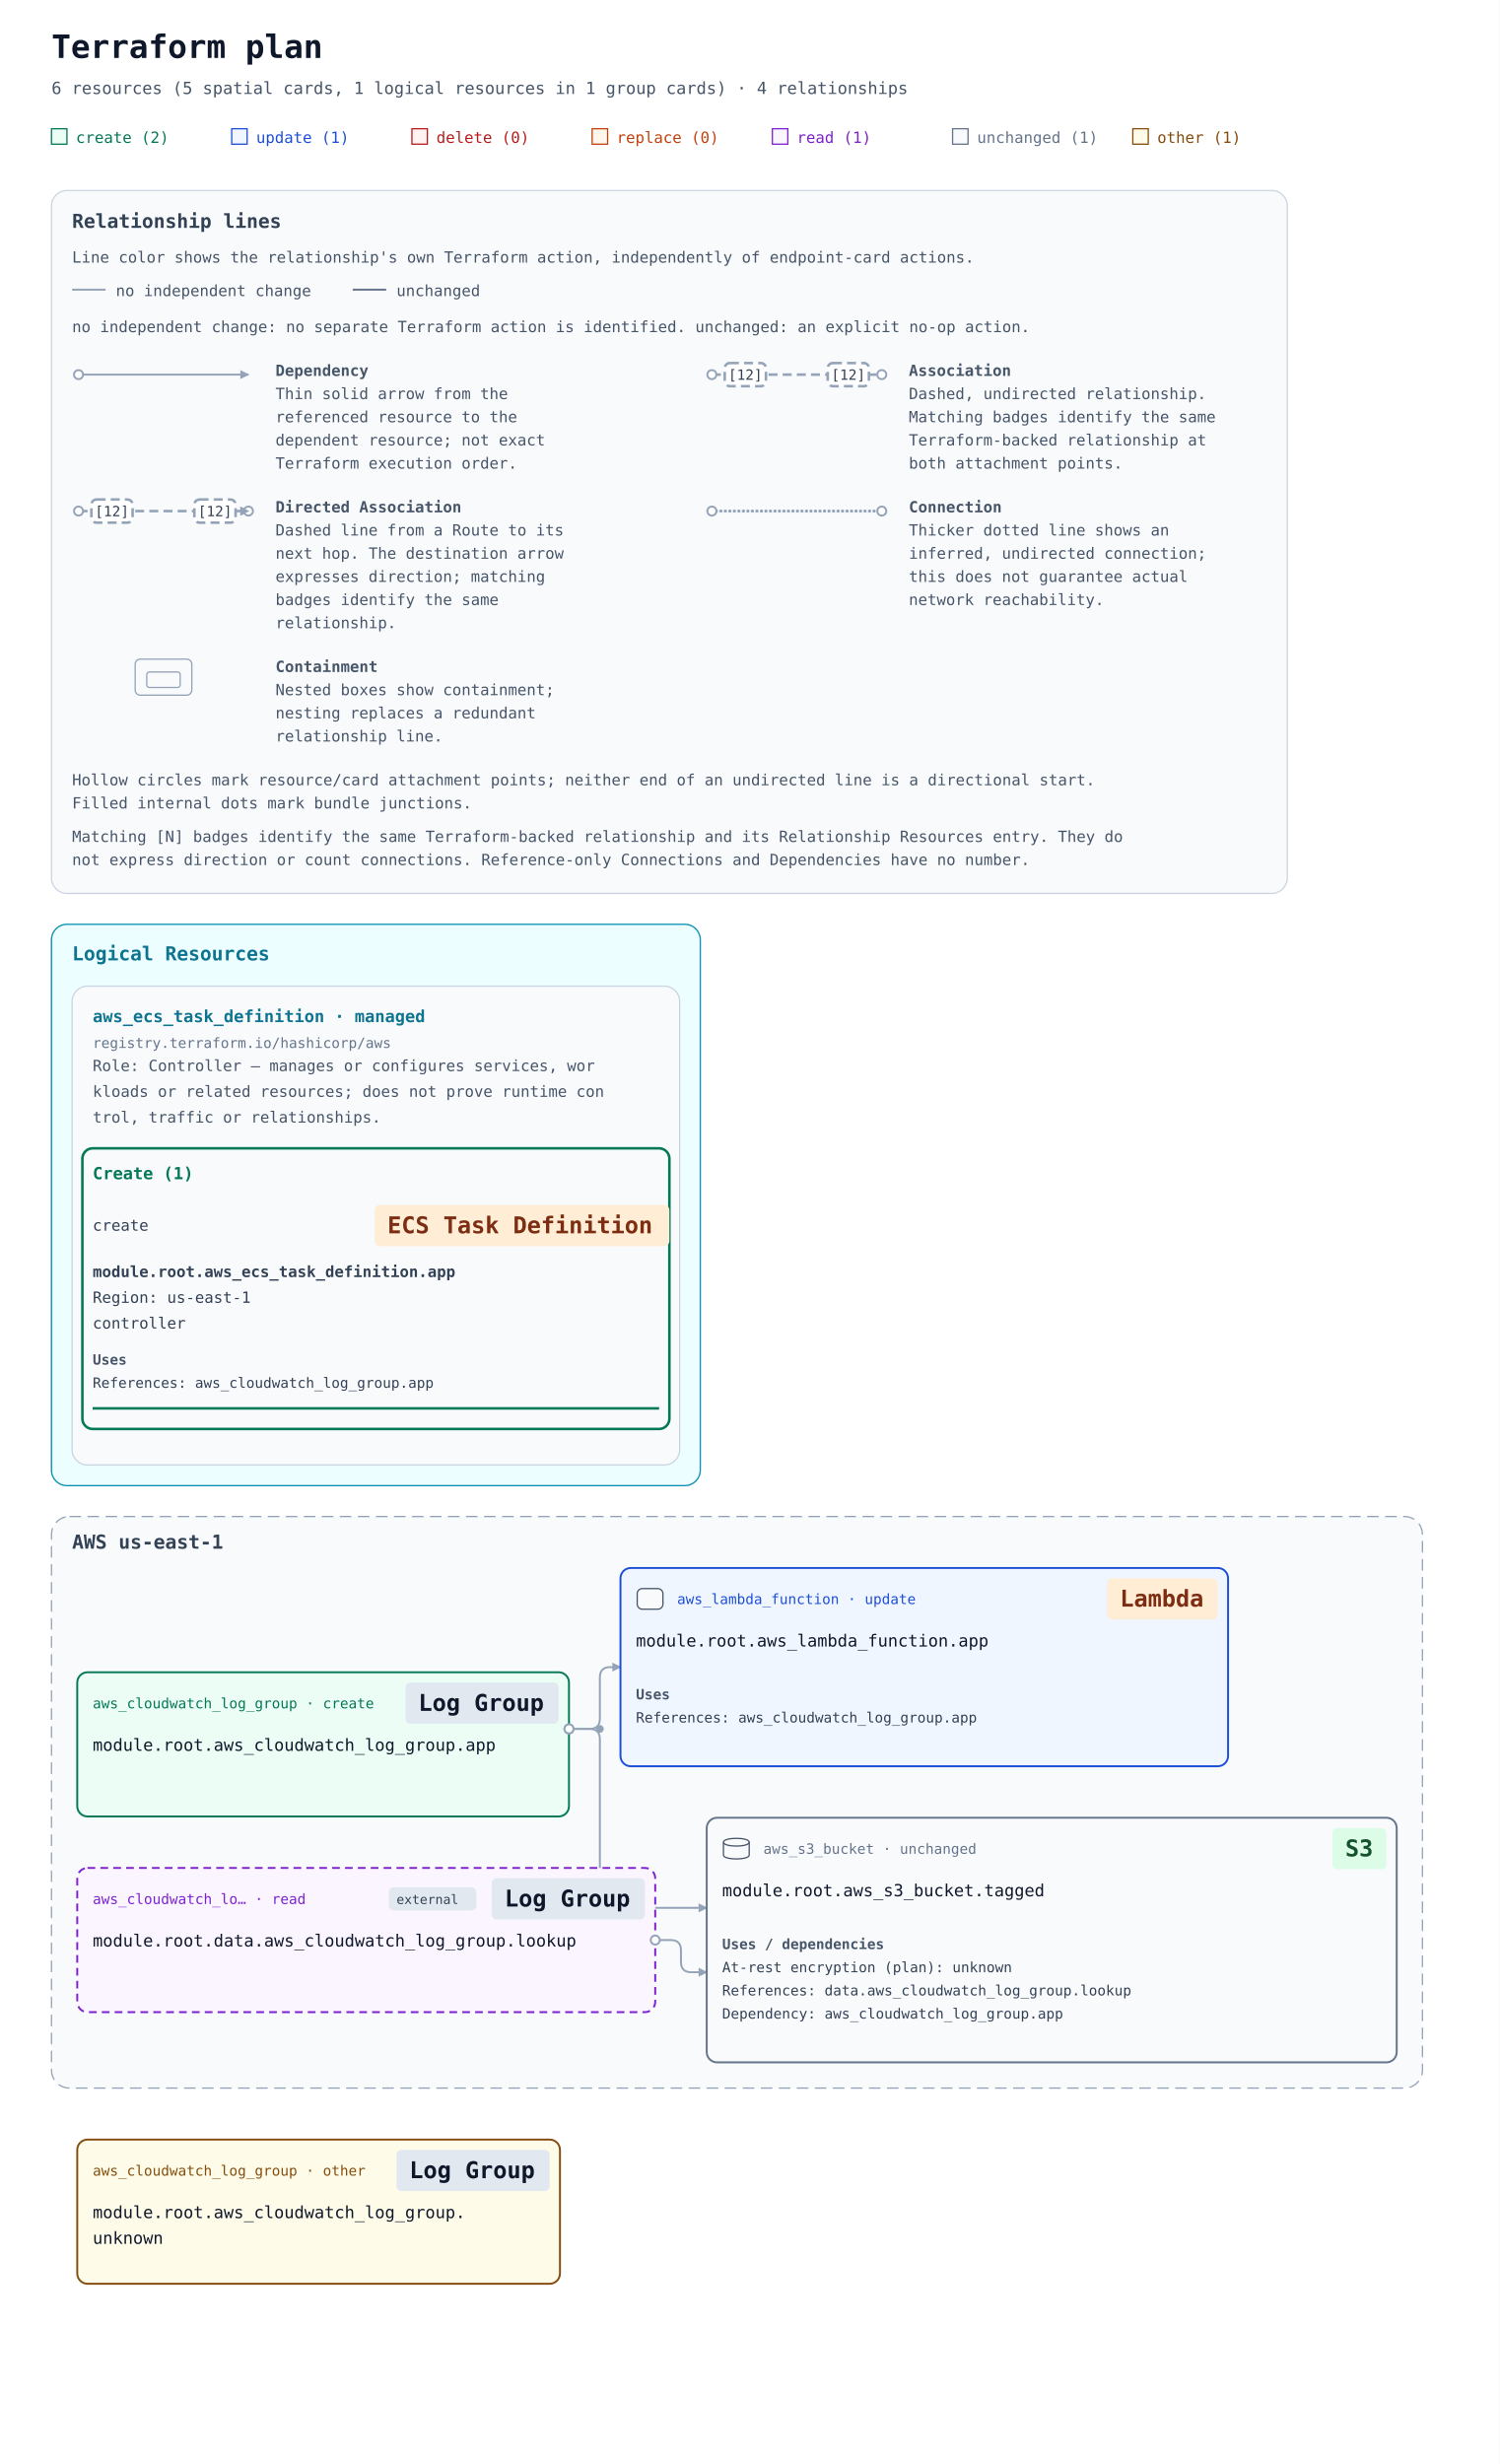
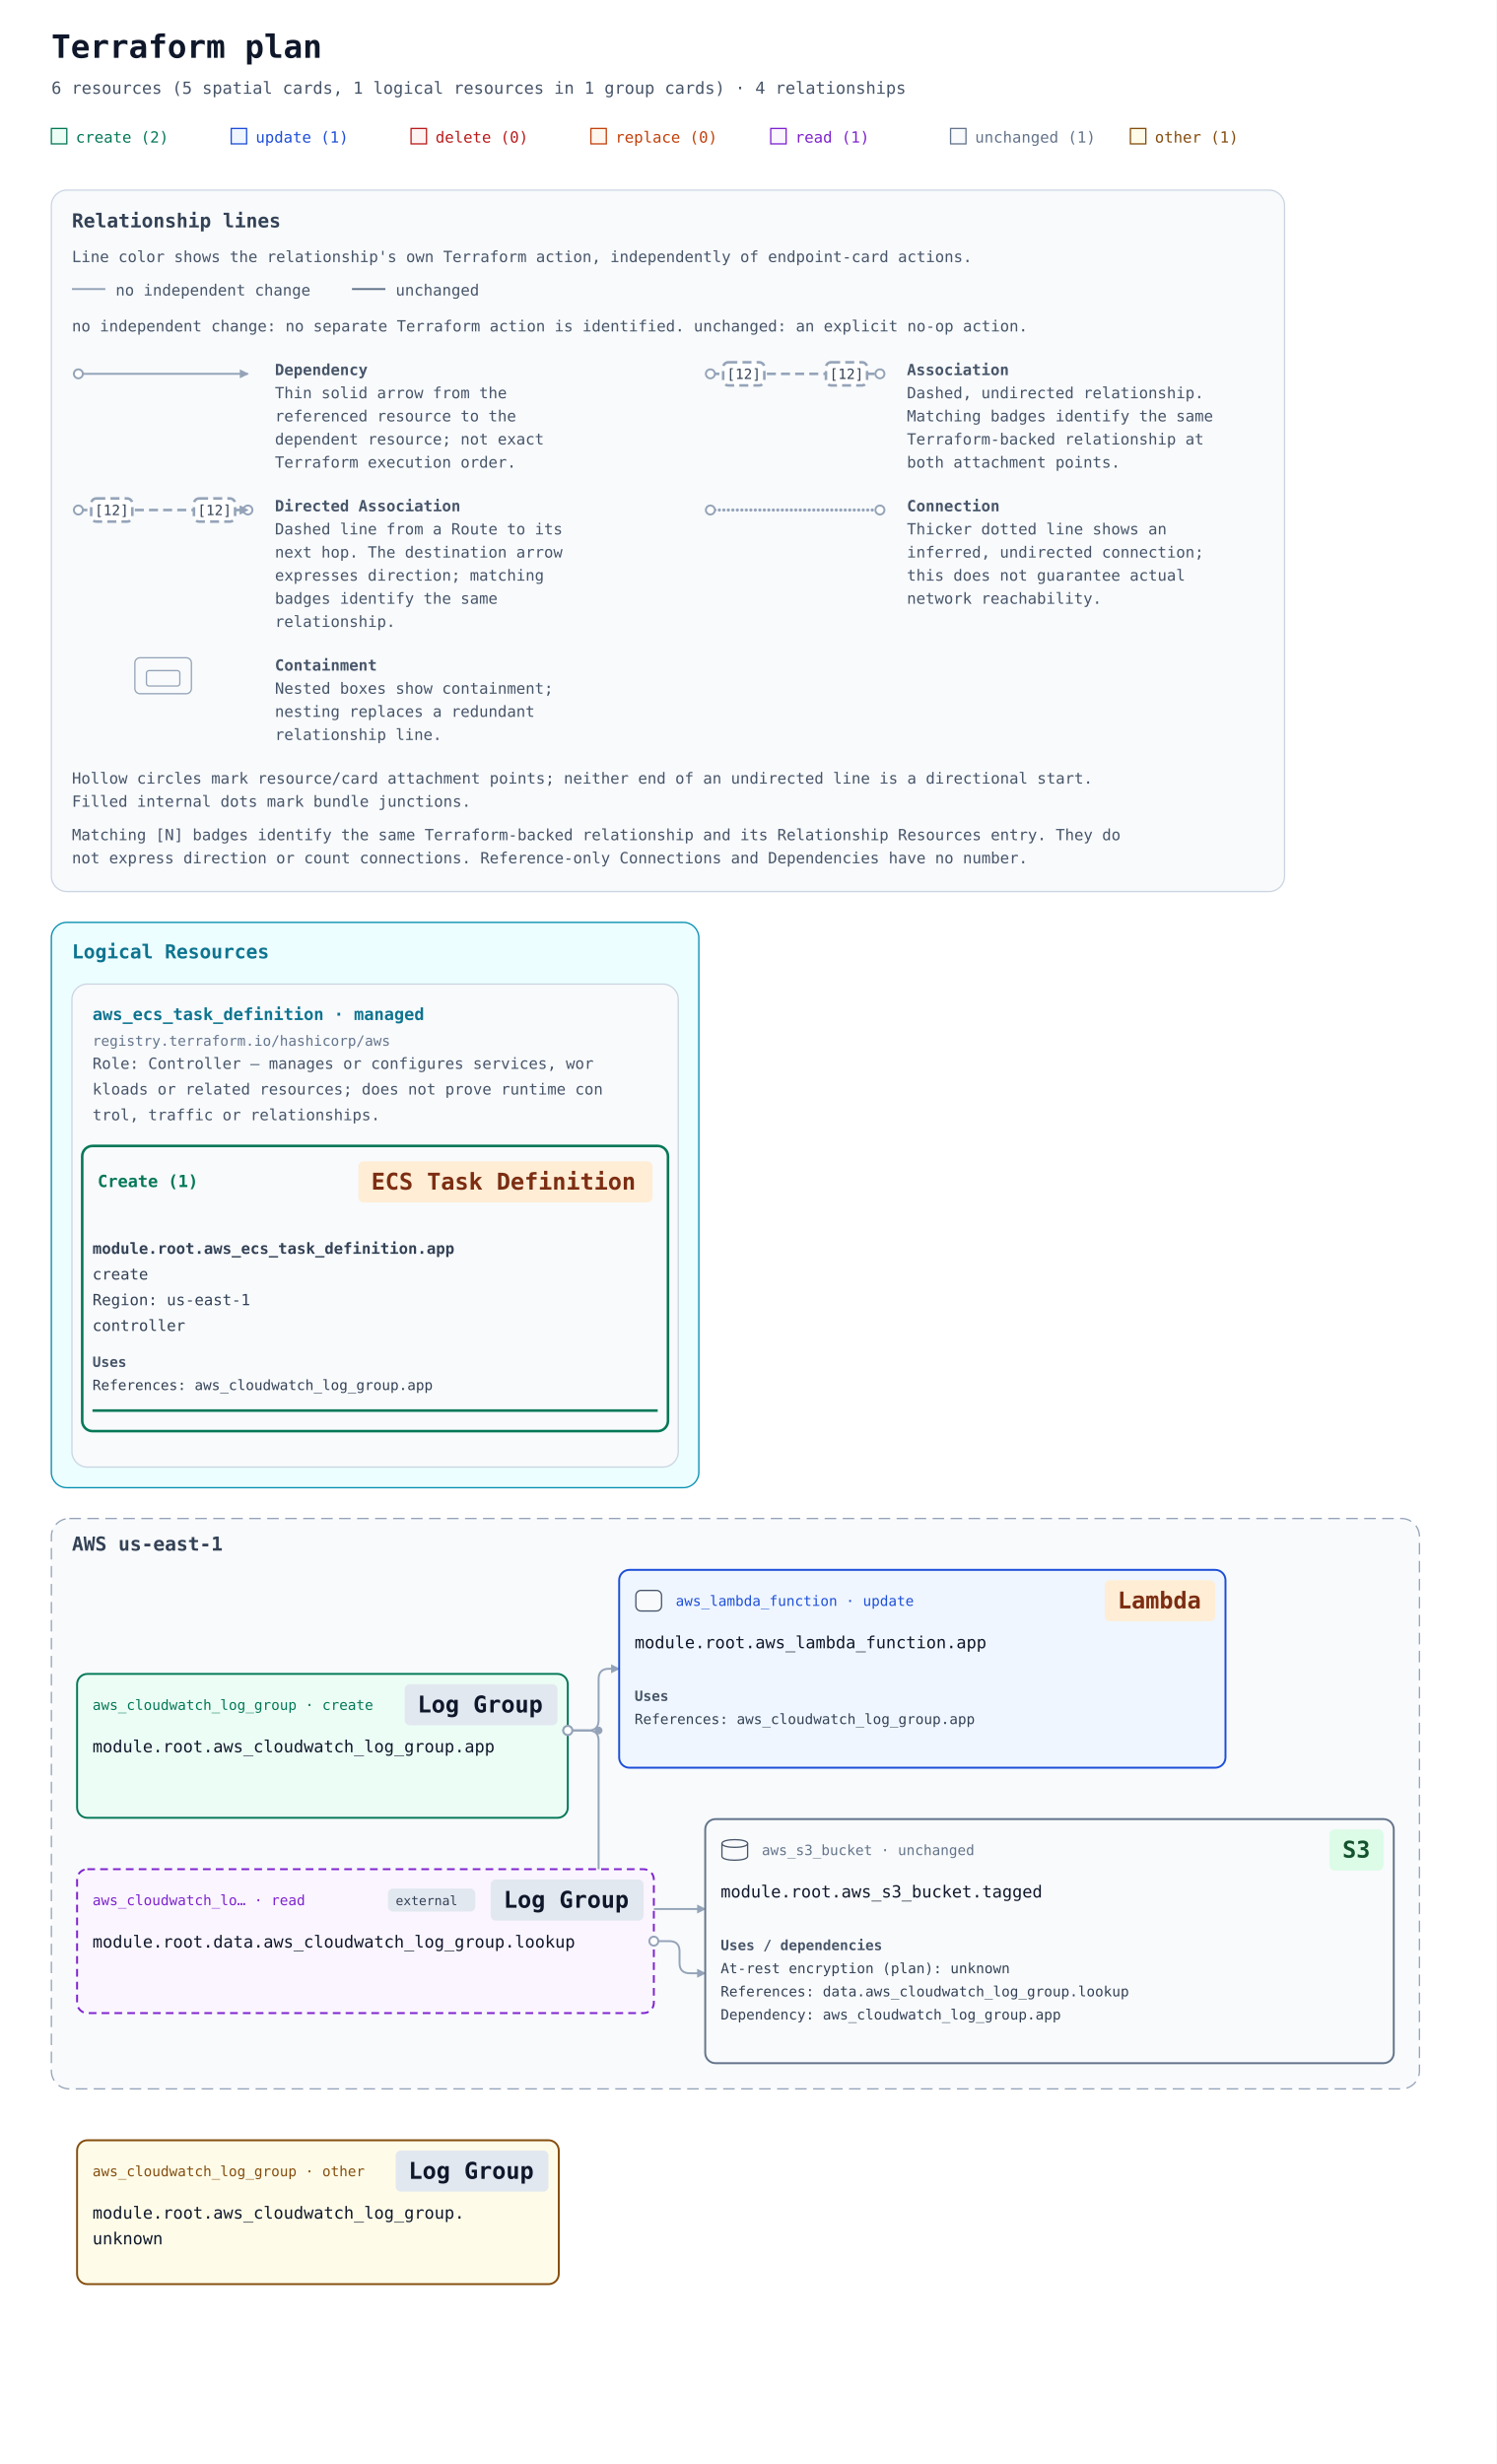
- <svg xmlns="http://www.w3.org/2000/svg" width="1165" height="1914" viewBox="0 0 1165 1914" role="img" aria-labelledby="title description">
+ <svg xmlns="http://www.w3.org/2000/svg" width="1165" height="1918" viewBox="0 0 1165 1918" role="img" aria-labelledby="title description">
  <defs>
    <marker id="arrow" viewBox="0 0 10 10" refX="9" refY="5" markerWidth="7" markerHeight="7" markerUnits="userSpaceOnUse" orient="auto-start-reverse">
      <path d="M 0 0 L 10 5 L 0 10 z" fill="#94a3b8" />
    </marker>
  </defs>
  <rect width="100%" height="100%" fill="#ffffff" />
  <g font-family="ui-monospace, SFMono-Regular, Consolas, monospace">
    <text x="40" y="45" font-size="25" font-weight="700" fill="#0f172a">Terraform plan</text>
    <text x="40" y="73" font-size="13" fill="#475569">6 resources (5 spatial cards, 1 logical resources in 1 group cards) · 4 relationships</text>
    <rect x="40" y="100" width="12" height="12" fill="#ecfdf5" stroke="#047857" />
    <text x="59" y="111" font-size="12" fill="#047857">create (2)</text>
    <rect x="180" y="100" width="12" height="12" fill="#eff6ff" stroke="#1d4ed8" />
    <text x="199" y="111" font-size="12" fill="#1d4ed8">update (1)</text>
    <rect x="320" y="100" width="12" height="12" fill="#fef2f2" stroke="#b91c1c" />
    <text x="339" y="111" font-size="12" fill="#b91c1c">delete (0)</text>
    <rect x="460" y="100" width="12" height="12" fill="#fff7ed" stroke="#c2410c" />
    <text x="479" y="111" font-size="12" fill="#c2410c">replace (0)</text>
    <rect x="600" y="100" width="12" height="12" fill="#faf5ff" stroke="#7e22ce" />
    <text x="619" y="111" font-size="12" fill="#7e22ce">read (1)</text>
    <rect x="740" y="100" width="12" height="12" fill="#f8fafc" stroke="#64748b" />
    <text x="759" y="111" font-size="12" fill="#64748b">unchanged (1)</text>
    <rect x="880" y="100" width="12" height="12" fill="#fefce8" stroke="#854d0e" />
    <text x="899" y="111" font-size="12" fill="#854d0e">other (1)</text>
    <g id="relationship-legend" font-size="12" fill="#475569" transform="translate(40 148)">
      <rect width="960" height="546" rx="12" fill="#f8fafc" stroke="#cbd5e1" />
      <text x="16" y="29" font-size="15" font-weight="700" fill="#334155">Relationship lines</text>
      <text x="16" y="56">Line color shows the relationship's own Terraform action, independently of endpoint-card actions.</text>
      <path data-legend-action="none" d="M 16 77 H 42" fill="none" stroke="#94a3b8" stroke-width="1.5" />
      <text x="50" y="82">no independent change</text>
      <path data-legend-action="unchanged" d="M 234 77 H 260" fill="none" stroke="#64748b" stroke-width="1.5" />
      <text x="268" y="82">unchanged</text>
      <text x="16" y="110">no independent change: no separate Terraform action is identified. unchanged: an explicit no-op action.</text>
      <g data-legend-entry="dependency" transform="translate(0 132)">
        <g data-legend-sample="dependency">
          <path data-legend-kind="dependency" data-directionality="directed" d="M 21 11 H 153" fill="none" stroke="#94a3b8" stroke-width="1.5" marker-end="url(#arrow)" />
          <circle data-legend-endpoint="source" cx="21" cy="11" r="3.5" fill="#ffffff" stroke="#94a3b8" stroke-width="1.5" />
        </g>
        <text x="174" y="12" font-weight="700">Dependency</text>
        <text x="174" y="30">Thin solid arrow from the</text>
        <text x="174" y="48">referenced resource to the</text>
        <text x="174" y="66">dependent resource; not exact</text>
        <text x="174" y="84">Terraform execution order.</text>
      </g>
      <g data-legend-entry="association" transform="translate(492 132)">
        <g data-legend-sample="association">
          <path data-legend-kind="association" data-directionality="undirected" d="M 21 11 H 153" fill="none" stroke="#94a3b8" stroke-width="2" stroke-dasharray="7 4" />
          <circle data-legend-endpoint="source" cx="21" cy="11" r="3.5" fill="#ffffff" stroke="#94a3b8" stroke-width="1.5" />
          <circle data-legend-endpoint="target" cx="153" cy="11" r="3.5" fill="#ffffff" stroke="#94a3b8" stroke-width="1.5" />
          <g data-legend-badge="source">
            <rect x="31" y="2" width="32" height="18" rx="4" fill="#ffffff" stroke="#94a3b8" stroke-width="2" stroke-dasharray="7 4" />
            <text x="47" y="15" text-anchor="middle" font-size="11" fill="#334155">[12]</text>
          </g>
          <g data-legend-badge="target">
            <rect x="111" y="2" width="32" height="18" rx="4" fill="#ffffff" stroke="#94a3b8" stroke-width="2" stroke-dasharray="7 4" />
            <text x="127" y="15" text-anchor="middle" font-size="11" fill="#334155">[12]</text>
          </g>
        </g>
        <text x="174" y="12" font-weight="700">Association</text>
        <text x="174" y="30">Dashed, undirected relationship.</text>
        <text x="174" y="48">Matching badges identify the same</text>
        <text x="174" y="66">Terraform-backed relationship at</text>
        <text x="174" y="84">both attachment points.</text>
      </g>
      <g data-legend-entry="directed-association" transform="translate(0 238)">
        <g data-legend-sample="directed-association">
          <path data-legend-kind="directed-association" data-directionality="directed" d="M 21 11 H 153" fill="none" stroke="#94a3b8" stroke-width="2" stroke-dasharray="7 4" marker-end="url(#arrow)" />
          <circle data-legend-endpoint="source" cx="21" cy="11" r="3.5" fill="#ffffff" stroke="#94a3b8" stroke-width="1.5" />
          <circle data-legend-endpoint="target" cx="153" cy="11" r="3.5" fill="#ffffff" stroke="#94a3b8" stroke-width="1.5" />
          <path data-legend-arrow="true" d="M 146.7 7.5 L 153.7 11 L 146.7 14.5 Z" fill="#94a3b8" />
          <g data-legend-badge="source">
            <rect x="31" y="2" width="32" height="18" rx="4" fill="#ffffff" stroke="#94a3b8" stroke-width="2" stroke-dasharray="7 4" />
            <text x="47" y="15" text-anchor="middle" font-size="11" fill="#334155">[12]</text>
          </g>
          <g data-legend-badge="target">
            <rect x="111" y="2" width="32" height="18" rx="4" fill="#ffffff" stroke="#94a3b8" stroke-width="2" stroke-dasharray="7 4" />
            <text x="127" y="15" text-anchor="middle" font-size="11" fill="#334155">[12]</text>
          </g>
        </g>
        <text x="174" y="12" font-weight="700">Directed Association</text>
        <text x="174" y="30">Dashed line from a Route to its</text>
        <text x="174" y="48">next hop. The destination arrow</text>
        <text x="174" y="66">expresses direction; matching</text>
        <text x="174" y="84">badges identify the same</text>
        <text x="174" y="102">relationship.</text>
      </g>
      <g data-legend-entry="connection" transform="translate(492 238)">
        <g data-legend-sample="connection">
          <path data-legend-kind="connection" data-directionality="undirected" d="M 21 11 H 153" fill="none" stroke="#94a3b8" stroke-width="2.5" stroke-dasharray="0 3.5" stroke-linecap="round" />
          <circle data-legend-endpoint="source" cx="21" cy="11" r="3.5" fill="#ffffff" stroke="#94a3b8" stroke-width="1.5" />
          <circle data-legend-endpoint="target" cx="153" cy="11" r="3.5" fill="#ffffff" stroke="#94a3b8" stroke-width="1.5" />
        </g>
        <text x="174" y="12" font-weight="700">Connection</text>
        <text x="174" y="30">Thicker dotted line shows an</text>
        <text x="174" y="48">inferred, undirected connection;</text>
        <text x="174" y="66">this does not guarantee actual</text>
        <text x="174" y="84">network reachability.</text>
      </g>
      <g data-legend-entry="containment" transform="translate(0 362)">
        <g data-legend-sample="containment">
          <g data-legend-kind="containment" fill="none" stroke="#94a3b8">
            <rect x="65" y="2" width="44" height="28" rx="4" />
            <rect x="74" y="12" width="26" height="12" rx="2" />
          </g>
        </g>
        <text x="174" y="12" font-weight="700">Containment</text>
        <text x="174" y="30">Nested boxes show containment;</text>
        <text x="174" y="48">nesting replaces a redundant</text>
        <text x="174" y="66">relationship line.</text>
      </g>
      <text x="16" y="462">Hollow circles mark resource/card attachment points; neither end of an undirected line is a directional start.</text>
      <text x="16" y="480">Filled internal dots mark bundle junctions.</text>
      <text x="16" y="506">Matching [N] badges identify the same Terraform-backed relationship and its Relationship Resources entry. They do</text>
      <text x="16" y="524">not express direction or count connections. Reference-only Connections and Dependencies have no number.</text>
    </g>
    <g transform="translate(0 558)">
      <g data-annotation-area="true">
        <g data-annotation-card="true" transform="translate(40 160)">
-           <rect width="504" height="436" rx="12" fill="#f8fafc" stroke="#cbd5e1" />
+           <rect width="504" height="440" rx="12" fill="#f8fafc" stroke="#cbd5e1" />
          <g data-annotation-section="Logical Resources">
-             <rect width="504" height="436" rx="12" fill="#ecfeff" stroke="#0891b2" />
+             <rect width="504" height="440" rx="12" fill="#ecfeff" stroke="#0891b2" />
            <text x="16" y="28" font-size="15" font-weight="700" fill="#0e7490">Logical Resources</text>
            <g data-annotation-card="true" transform="translate(16 48)">
-               <rect width="472" height="372" rx="12" fill="#f8fafc" stroke="#cbd5e1" />
+               <rect width="472" height="376" rx="12" fill="#f8fafc" stroke="#cbd5e1" />
              <g data-logical-group="true" data-provider-source="registry.terraform.io/hashicorp/aws" data-resource-type="aws_ecs_task_definition" data-mode="managed">
                <text x="16" y="28" font-size="13" font-weight="700" fill="#0e7490">aws_ecs_task_definition · managed</text>
                <text x="16" y="48" font-size="11" fill="#64748b">registry.terraform.io/hashicorp/aws</text>
                <text data-role-explanation="true" x="16" y="66" font-size="12" fill="#475569" xml:space="preserve">Role: Controller — manages or configures services, wor</text>
                <text data-role-explanation="true" x="16" y="86" font-size="12" fill="#475569" xml:space="preserve">kloads or related resources; does not prove runtime con</text>
                <text data-role-explanation="true" x="16" y="106" font-size="12" fill="#475569" xml:space="preserve">trol, traffic or relationships.</text>
                <g data-action-section="create">
-                   <rect x="8" y="126" width="456" height="218" rx="8" fill="none" stroke="#047857" stroke-width="2" />
-                   <text x="16" y="150" font-size="13" font-weight="700" fill="#047857">Create (1)</text>
-                   <g id="resource-6177735f6563735f7461736b5f646566696e6974696f6e2e617070-current" data-architecture-id="terraform:6177735f6563735f7461736b5f646566696e6974696f6e2e617070-current" data-entity-kind="terraform" data-placement="logical" data-terraform-address="aws_ecs_task_definition.app" data-qualified-address="module.root.aws_ecs_task_definition.app" data-mode="managed" transform="translate(0 158)" data-role="controller">
-                     <text x="16" y="32" font-size="12" fill="#334155" xml:space="preserve">create</text>
-                     <rect data-service-badge="true" data-service-category="compute" data-service-full-name="Amazon ECS" data-display-name="ECS Task Definition" x="235" y="12" width="229" height="32" rx="4" fill="#ffedd5" />
-                     <text data-service-name="true" x="245" y="34" font-size="18" font-weight="700" fill="#7c2d12" xml:space="preserve">ECS Task Definition</text>
-                     <text x="16" y="68" font-size="12" fill="#334155" xml:space="preserve" font-weight="700">module.root.aws_ecs_task_definition.app</text>
-                     <text x="16" y="88" font-size="12" fill="#334155" xml:space="preserve">Region: us-east-1</text>
-                     <text x="16" y="108" font-size="12" fill="#334155" xml:space="preserve">controller</text>
+                   <rect x="8" y="126" width="456" height="222" rx="8" fill="none" stroke="#047857" stroke-width="2" />
+                   <text data-action-heading="true" x="20" y="158" font-size="13" font-weight="700" fill="#047857" xml:space="preserve">Create (1)</text>
+                   <rect data-service-badge="true" data-service-category="compute" data-service-full-name="Amazon ECS" data-display-name="ECS Task Definition" x="223" y="138" width="229" height="32" rx="4" fill="#ffedd5" />
+                   <text data-service-name="true" x="233" y="160" font-size="18" font-weight="700" fill="#7c2d12" xml:space="preserve">ECS Task Definition</text>
+                   <g id="resource-6177735f6563735f7461736b5f646566696e6974696f6e2e617070-current" data-architecture-id="terraform:6177735f6563735f7461736b5f646566696e6974696f6e2e617070-current" data-entity-kind="terraform" data-placement="logical" data-terraform-address="aws_ecs_task_definition.app" data-qualified-address="module.root.aws_ecs_task_definition.app" data-mode="managed" transform="translate(0 182)" data-role="controller">
+                     <text x="16" y="28" font-size="12" fill="#334155" xml:space="preserve" font-weight="700">module.root.aws_ecs_task_definition.app</text>
+                     <text x="16" y="48" font-size="12" fill="#334155" xml:space="preserve">create</text>
+                     <text x="16" y="68" font-size="12" fill="#334155" xml:space="preserve">Region: us-east-1</text>
+                     <text x="16" y="88" font-size="12" fill="#334155" xml:space="preserve">controller</text>
                    <g data-resource-references="true">
-                       <text x="16" y="136" font-size="11" font-weight="700" fill="#475569">Uses</text>
+                       <text x="16" y="116" font-size="11" font-weight="700" fill="#475569">Uses</text>
                      <a href="#resource-6177735f636c6f756477617463685f6c6f675f67726f75702e617070-current" data-reference-attribute="container_definitions">
-                         <text x="16" y="154" font-size="11" fill="#334155" xml:space="preserve">References: aws_cloudwatch_log_group.app</text>
+                         <text x="16" y="134" font-size="11" fill="#334155" xml:space="preserve">References: aws_cloudwatch_log_group.app</text>
                      </a>
                    </g>
-                     <line data-resource-underline="true" x1="16" y1="170" x2="456" y2="170" stroke="#047857" stroke-width="2" />
+                     <line data-resource-underline="true" x1="16" y1="150" x2="456" y2="150" stroke="#047857" stroke-width="2" />
                  </g>
                </g>
              </g>
            </g>
          </g>
        </g>
      </g>
-       <g data-architecture="true" transform="translate(0 460)">
+       <g data-architecture="true" transform="translate(0 464)">
        <g data-deployment-scope="true" data-scope-provider="AWS" data-region="us-east-1">
          <rect x="40" y="160" width="1065" height="444" rx="14" fill="#f8fafc" stroke="#94a3b8" stroke-dasharray="9 5" />
          <text x="56" y="185" font-size="15" font-weight="700" fill="#334155">AWS us-east-1</text>
        </g>
        <g data-edge-kind="dependency" data-source="resource-6177735f636c6f756477617463685f6c6f675f67726f75702e617070-current" data-target="resource-6177735f6563735f7461736b5f646566696e6974696f6e2e617070-current" />
        <path d="M 442 325 L 458 325 Q 466 325 466 317 L 466 285 Q 466 277 474 277 L 482 277 " data-edge-kind="dependency" data-directionality="directed" data-source="resource-6177735f636c6f756477617463685f6c6f675f67726f75702e617070-current" data-target="resource-6177735f6c616d6264615f66756e6374696f6e2e617070-current" fill="none" stroke="#94a3b8" stroke-width="1.5" stroke-linejoin="round" marker-end="url(#arrow)" />
        <path d="M 442 325 L 458 325 Q 466 325 466 333 L 466 456 Q 466 464 474 464 L 549 464 " data-edge-kind="dependency" data-directionality="directed" data-source="resource-6177735f636c6f756477617463685f6c6f675f67726f75702e617070-current" data-target="resource-6177735f73335f6275636b65742e746167676564-current" fill="none" stroke="#94a3b8" stroke-width="1.5" stroke-linejoin="round" marker-end="url(#arrow)" />
        <path d="M 509 489 L 521 489 Q 529 489 529 497 L 529 506 Q 529 514 537 514 L 549 514 " data-edge-kind="dependency" data-directionality="directed" data-source="resource-646174612e6177735f636c6f756477617463685f6c6f675f67726f75702e6c6f6f6b7570-current" data-target="resource-6177735f73335f6275636b65742e746167676564-current" fill="none" stroke="#94a3b8" stroke-width="1.5" stroke-linejoin="round" marker-end="url(#arrow)" />
        <circle data-junction-edges="[[&quot;resource-6177735f636c6f756477617463685f6c6f675f67726f75702e617070-current&quot;,&quot;resource-6177735f6c616d6264615f66756e6374696f6e2e617070-current&quot;],[&quot;resource-6177735f636c6f756477617463685f6c6f675f67726f75702e617070-current&quot;,&quot;resource-6177735f73335f6275636b65742e746167676564-current&quot;]]" cx="466" cy="325" r="3" fill="#94a3b8" />
        <g id="resource-6177735f636c6f756477617463685f6c6f675f67726f75702e617070-current" data-architecture-id="terraform:6177735f636c6f756477617463685f6c6f675f67726f75702e617070-current" data-qualified-address="module.root.aws_cloudwatch_log_group.app" data-terraform-address="aws_cloudwatch_log_group.app">
          <rect x="60" y="281" width="382" height="112" rx="8" fill="#ecfdf5" stroke="#047857" stroke-width="1.5" data-mode="managed" />
          <text x="72" y="309" font-size="11" fill="#047857">aws_cloudwatch_log_group · create</text>
          <rect data-service-badge="true" data-service-category="neutral" data-service-full-name="Amazon CloudWatch" data-display-name="Log Group" x="315" y="289" width="119" height="32" rx="4" fill="#e2e8f0" />
          <text data-service-name="true" x="325" y="311" font-size="18" font-weight="700" fill="#0f172a" xml:space="preserve">Log Group</text>
          <text x="72" y="342" font-size="13" fill="#0f172a" xml:space="preserve">module.root.aws_cloudwatch_log_group.app</text>
        </g>
        <g id="resource-6177735f636c6f756477617463685f6c6f675f67726f75702e756e6b6e6f776e-current" data-architecture-id="terraform:6177735f636c6f756477617463685f6c6f675f67726f75702e756e6b6e6f776e-current" data-qualified-address="module.root.aws_cloudwatch_log_group.unknown" data-terraform-address="aws_cloudwatch_log_group.unknown">
          <rect x="60" y="644" width="375" height="112" rx="8" fill="#fefce8" stroke="#854d0e" stroke-width="1.5" data-mode="managed" />
          <text x="72" y="672" font-size="11" fill="#854d0e">aws_cloudwatch_log_group · other</text>
          <rect data-service-badge="true" data-service-category="neutral" data-service-full-name="Amazon CloudWatch" data-display-name="Log Group" x="308" y="652" width="119" height="32" rx="4" fill="#e2e8f0" />
          <text data-service-name="true" x="318" y="674" font-size="18" font-weight="700" fill="#0f172a" xml:space="preserve">Log Group</text>
          <text x="72" y="705" font-size="13" fill="#0f172a" xml:space="preserve">module.root.aws_cloudwatch_log_group.</text>
          <text x="72" y="725" font-size="13" fill="#0f172a" xml:space="preserve">unknown</text>
        </g>
        <g id="resource-6177735f6c616d6264615f66756e6374696f6e2e617070-current" data-architecture-id="terraform:6177735f6c616d6264615f66756e6374696f6e2e617070-current" data-qualified-address="module.root.aws_lambda_function.app" data-terraform-address="aws_lambda_function.app">
          <rect x="482" y="200" width="472" height="154" rx="8" fill="#eff6ff" stroke="#1d4ed8" stroke-width="1.5" data-mode="managed" />
          <text x="526" y="228" font-size="11" fill="#1d4ed8">aws_lambda_function · update</text>
          <rect data-service-badge="true" data-service-category="compute" data-service-full-name="AWS Lambda" data-display-name="Lambda" x="860" y="208" width="86" height="32" rx="4" fill="#ffedd5" />
          <text data-service-name="true" x="870" y="230" font-size="18" font-weight="700" fill="#7c2d12" xml:space="preserve">Lambda</text>
          <g data-role-shape="execution" transform="translate(494 215)" role="img" aria-label="Visual role: execution" pointer-events="none" fill="#f8fafc" stroke="#475569" stroke-width="1">
            <rect x="1" y="1" width="20" height="16" rx="4" />
          </g>
          <text x="494" y="261" font-size="13" fill="#0f172a" xml:space="preserve">module.root.aws_lambda_function.app</text>
          <g data-resource-references="true">
            <text x="494" y="302" font-size="11" font-weight="700" fill="#475569">Uses</text>
            <a href="#resource-6177735f636c6f756477617463685f6c6f675f67726f75702e617070-current" data-reference-attribute="logging_config.log_group">
              <text x="494" y="320" font-size="11" fill="#334155" xml:space="preserve">References: aws_cloudwatch_log_group.app</text>
            </a>
          </g>
        </g>
        <g id="resource-6177735f73335f6275636b65742e746167676564-current" data-architecture-id="terraform:6177735f73335f6275636b65742e746167676564-current" data-qualified-address="module.root.aws_s3_bucket.tagged" data-terraform-address="aws_s3_bucket.tagged">
          <rect x="549" y="394" width="536" height="190" rx="8" fill="#f8fafc" stroke="#64748b" stroke-width="1.5" data-mode="managed" />
          <text x="593" y="422" font-size="11" fill="#64748b">aws_s3_bucket · unchanged</text>
          <rect data-service-badge="true" data-service-category="storage" data-service-full-name="Amazon S3" data-display-name="S3" x="1035" y="402" width="42" height="32" rx="4" fill="#dcfce7" />
          <text data-service-name="true" x="1045" y="424" font-size="18" font-weight="700" fill="#14532d" xml:space="preserve">S3</text>
          <g data-role-shape="data-store" transform="translate(561 409)" role="img" aria-label="Visual role: data-store" pointer-events="none" fill="#f8fafc" stroke="#475569" stroke-width="1">
            <path d="M1 4 C1 0 21 0 21 4 V14 C21 18 1 18 1 14 Z" />
            <path d="M1 4 C1 8 21 8 21 4" fill="none" />
          </g>
          <text x="561" y="455" font-size="13" fill="#0f172a" xml:space="preserve">module.root.aws_s3_bucket.tagged</text>
          <g data-resource-references="true">
            <text x="561" y="496" font-size="11" font-weight="700" fill="#475569">Uses / dependencies</text>
            <g>
              <text x="561" y="514" font-size="11" fill="#334155" xml:space="preserve">At-rest encryption (plan): unknown</text>
            </g>
            <a href="#resource-646174612e6177735f636c6f756477617463685f6c6f675f67726f75702e6c6f6f6b7570-current" data-reference-attribute="tags">
              <text x="561" y="532" font-size="11" fill="#334155" xml:space="preserve">References: data.aws_cloudwatch_log_group.lookup</text>
            </a>
            <a href="#resource-6177735f636c6f756477617463685f6c6f675f67726f75702e617070-current" data-reference-attribute="depends_on">
              <text x="561" y="550" font-size="11" fill="#334155" xml:space="preserve">Dependency: aws_cloudwatch_log_group.app</text>
            </a>
          </g>
        </g>
        <g id="resource-646174612e6177735f636c6f756477617463685f6c6f675f67726f75702e6c6f6f6b7570-current" data-architecture-id="terraform:646174612e6177735f636c6f756477617463685f6c6f675f67726f75702e6c6f6f6b7570-current" data-qualified-address="module.root.data.aws_cloudwatch_log_group.lookup" data-terraform-address="data.aws_cloudwatch_log_group.lookup">
          <rect x="60" y="433" width="449" height="112" rx="8" fill="#faf5ff" stroke="#7e22ce" stroke-width="1.5" data-mode="data" stroke-dasharray="6 4" />
          <g data-external="true">
            <rect x="302" y="448" width="68" height="18" rx="4" fill="#e2e8f0" />
            <text x="308" y="461" font-size="10" fill="#334155">external</text>
          </g>
          <text x="72" y="461" font-size="11" fill="#7e22ce">aws_cloudwatch_lo… · read</text>
          <rect data-service-badge="true" data-service-category="neutral" data-service-full-name="Amazon CloudWatch" data-display-name="Log Group" x="382" y="441" width="119" height="32" rx="4" fill="#e2e8f0" />
          <text data-service-name="true" x="392" y="463" font-size="18" font-weight="700" fill="#0f172a" xml:space="preserve">Log Group</text>
          <text x="72" y="494" font-size="13" fill="#0f172a" xml:space="preserve">module.root.data.aws_cloudwatch_log_group.lookup</text>
        </g>
        <g data-endpoints="true" data-source="resource-6177735f636c6f756477617463685f6c6f675f67726f75702e617070-current" data-target="resource-6177735f6c616d6264615f66756e6374696f6e2e617070-current" aria-hidden="true">
          <circle data-endpoint="source" cx="442" cy="325" r="3.5" fill="#ffffff" stroke="#94a3b8" stroke-width="1.5" />
        </g>
        <g data-endpoints="true" data-source="resource-6177735f636c6f756477617463685f6c6f675f67726f75702e617070-current" data-target="resource-6177735f73335f6275636b65742e746167676564-current" aria-hidden="true">
          <circle data-endpoint="source" cx="442" cy="325" r="3.5" fill="#ffffff" stroke="#94a3b8" stroke-width="1.5" />
        </g>
        <g data-endpoints="true" data-source="resource-646174612e6177735f636c6f756477617463685f6c6f675f67726f75702e6c6f6f6b7570-current" data-target="resource-6177735f73335f6275636b65742e746167676564-current" aria-hidden="true">
          <circle data-endpoint="source" cx="509" cy="489" r="3.5" fill="#ffffff" stroke="#94a3b8" stroke-width="1.5" />
        </g>
      </g>
    </g>
  </g>
</svg>
